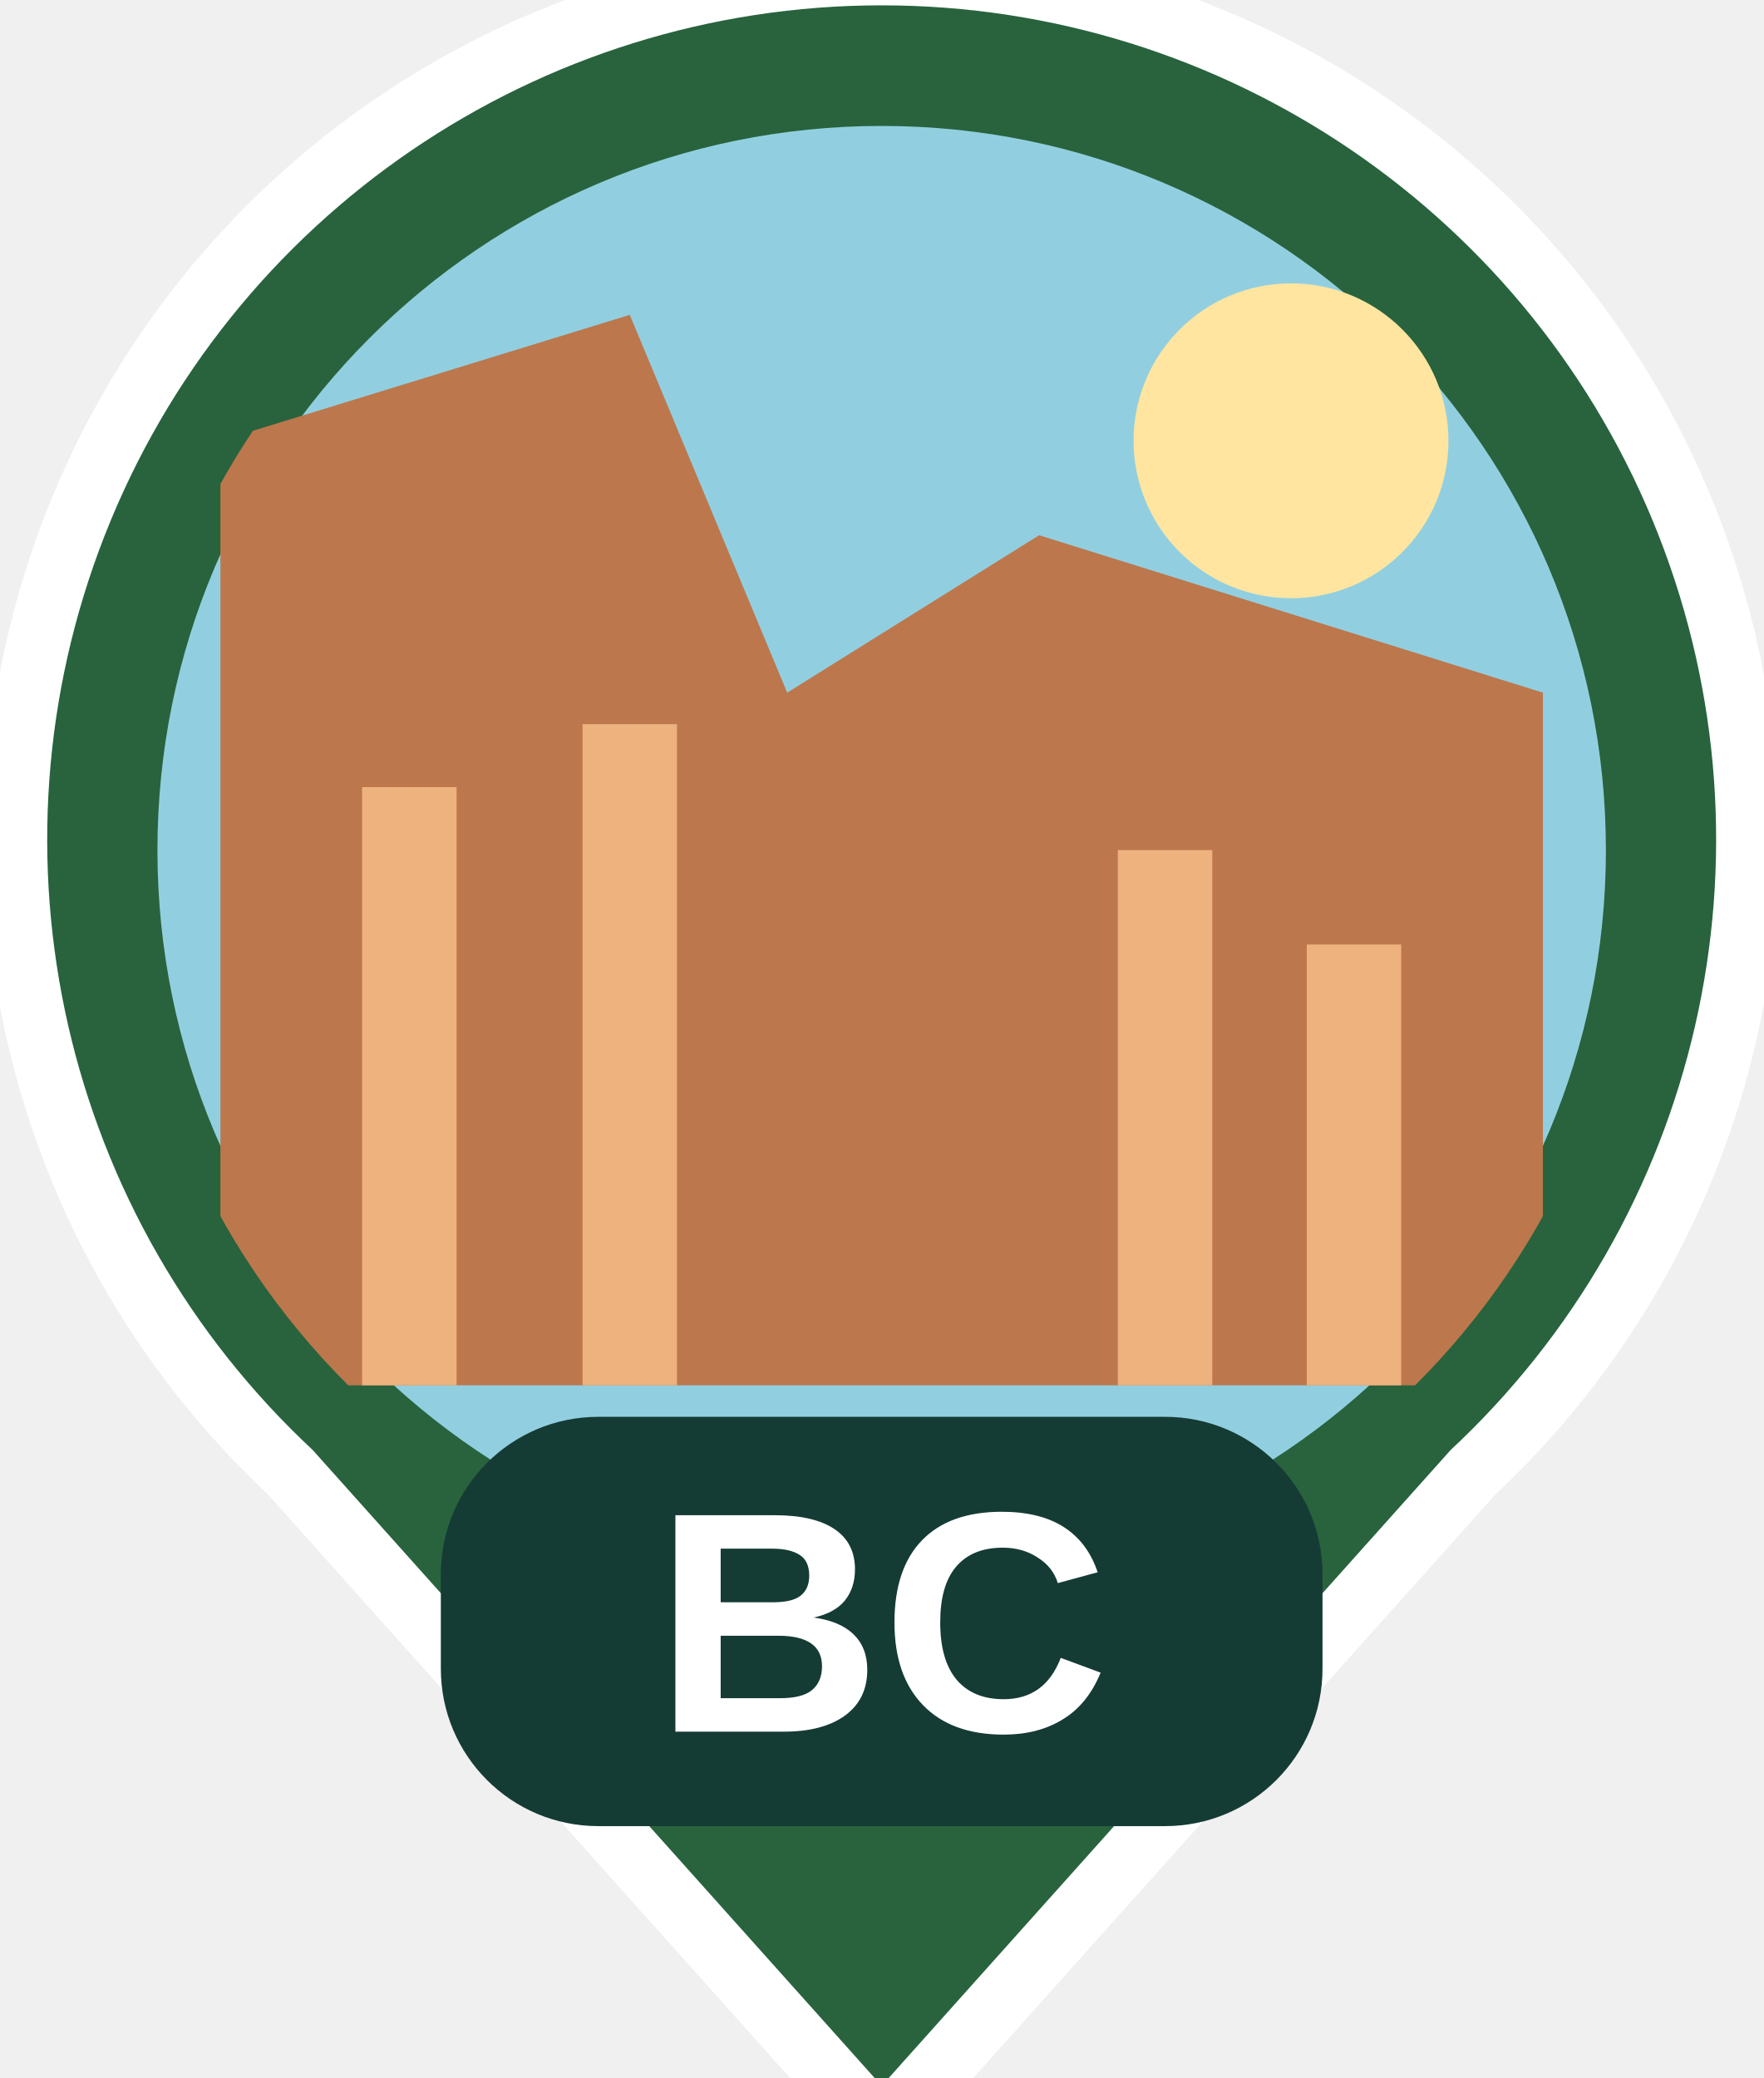
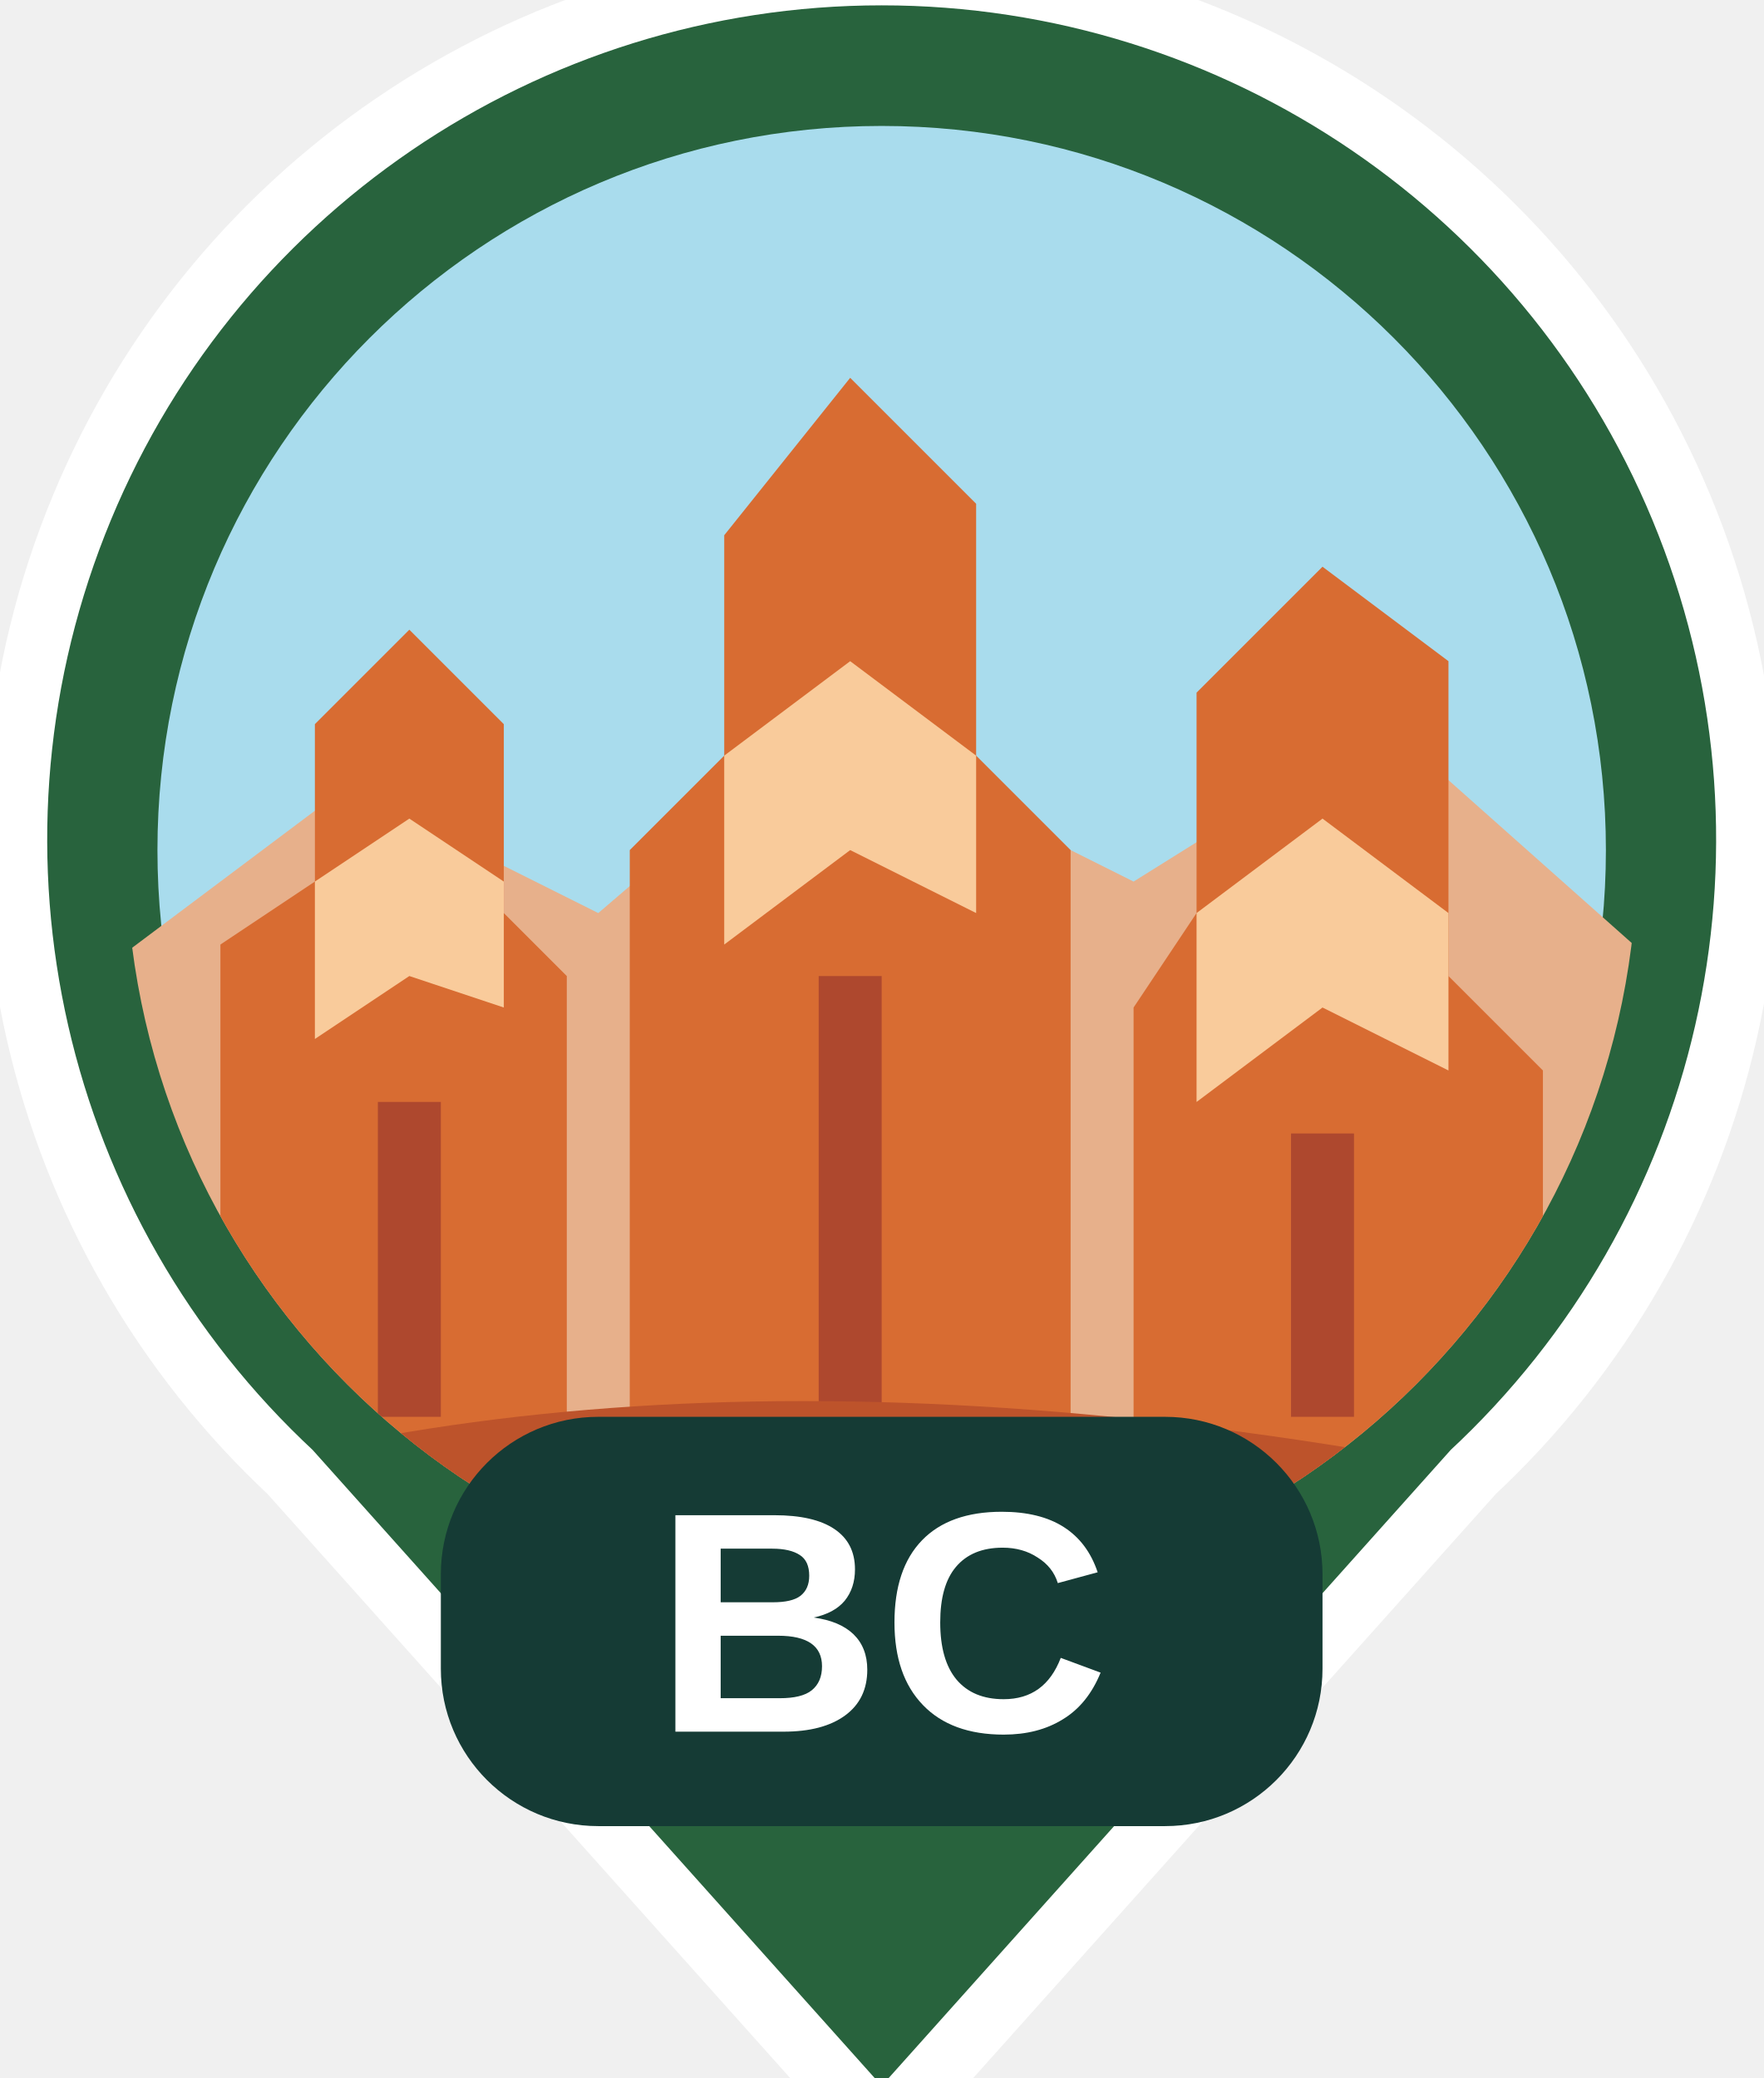
<svg xmlns="http://www.w3.org/2000/svg" viewBox="0 0 56 66">
  <defs>
    <clipPath id="scene">
      <circle cx="28" cy="27" r="24" />
    </clipPath>
  </defs>
  <path d="M28 64 11 45A25 25 0 1 1 45 45Z" fill="hsl(329,45%,27%)" stroke="white" stroke-width="7" />
  <path d="M28 64 11 45A25 25 0 1 1 45 45Z" fill="#28633d" stroke="#28633d" stroke-width="3" />
  <g clip-path="url(#scene)">
-     <circle cx="28" cy="27" r="23" fill="#91cfe0" />
-     <circle cx="41" cy="14" r="5" fill="#ffe5a0" />
-     <path d="M7 44V14l13-4 5 12 8-5 16 5v22Z" fill="#bd774d" />
-     <path d="M13 44V25m7 19V23m17 21V27m6 17V30" stroke="#edb27e" stroke-width="3" />
+     <circle cx="28" cy="27" r="23" fill="#a9dced" />
+     <path d="M3 31 11 25l8 4 7-6 10 5 8-5 9 8v20H3Z" fill="#e7b08b" />
+     <path d="M7 47V30l3-2v-5l3-3 3 3v6l2 2v16Zm13 0V27l3-3v-7l4-5 4 4v8l3 3v20Zm16 0V32l2-3v-7l4-4 4 3v10l3 3v13Z" fill="#d86c32" />
+     <path d="m23 24 4-3 4 3v5l-4-2-4 3Zm-13 4 3-2 3 2v4l-3-1-3 2Zm28 1 4-3 4 3v5l-4-2-4 3Z" fill="#f9cb9b" />
+     <path d="M27 31v14M13 35v10M42 36v9" stroke="#ae482e" stroke-width="2" />
+     <path d="M3 48q20-7 50 0v5H3Z" fill="#bd532b" />
  </g>
  <rect x="14" y="45" width="28" height="13" rx="5" fill="#153b35" />
  <text x="28" y="55" text-anchor="middle" font-family="Arial,sans-serif" font-size="10" font-weight="bold" fill="white">BC</text>
</svg>
